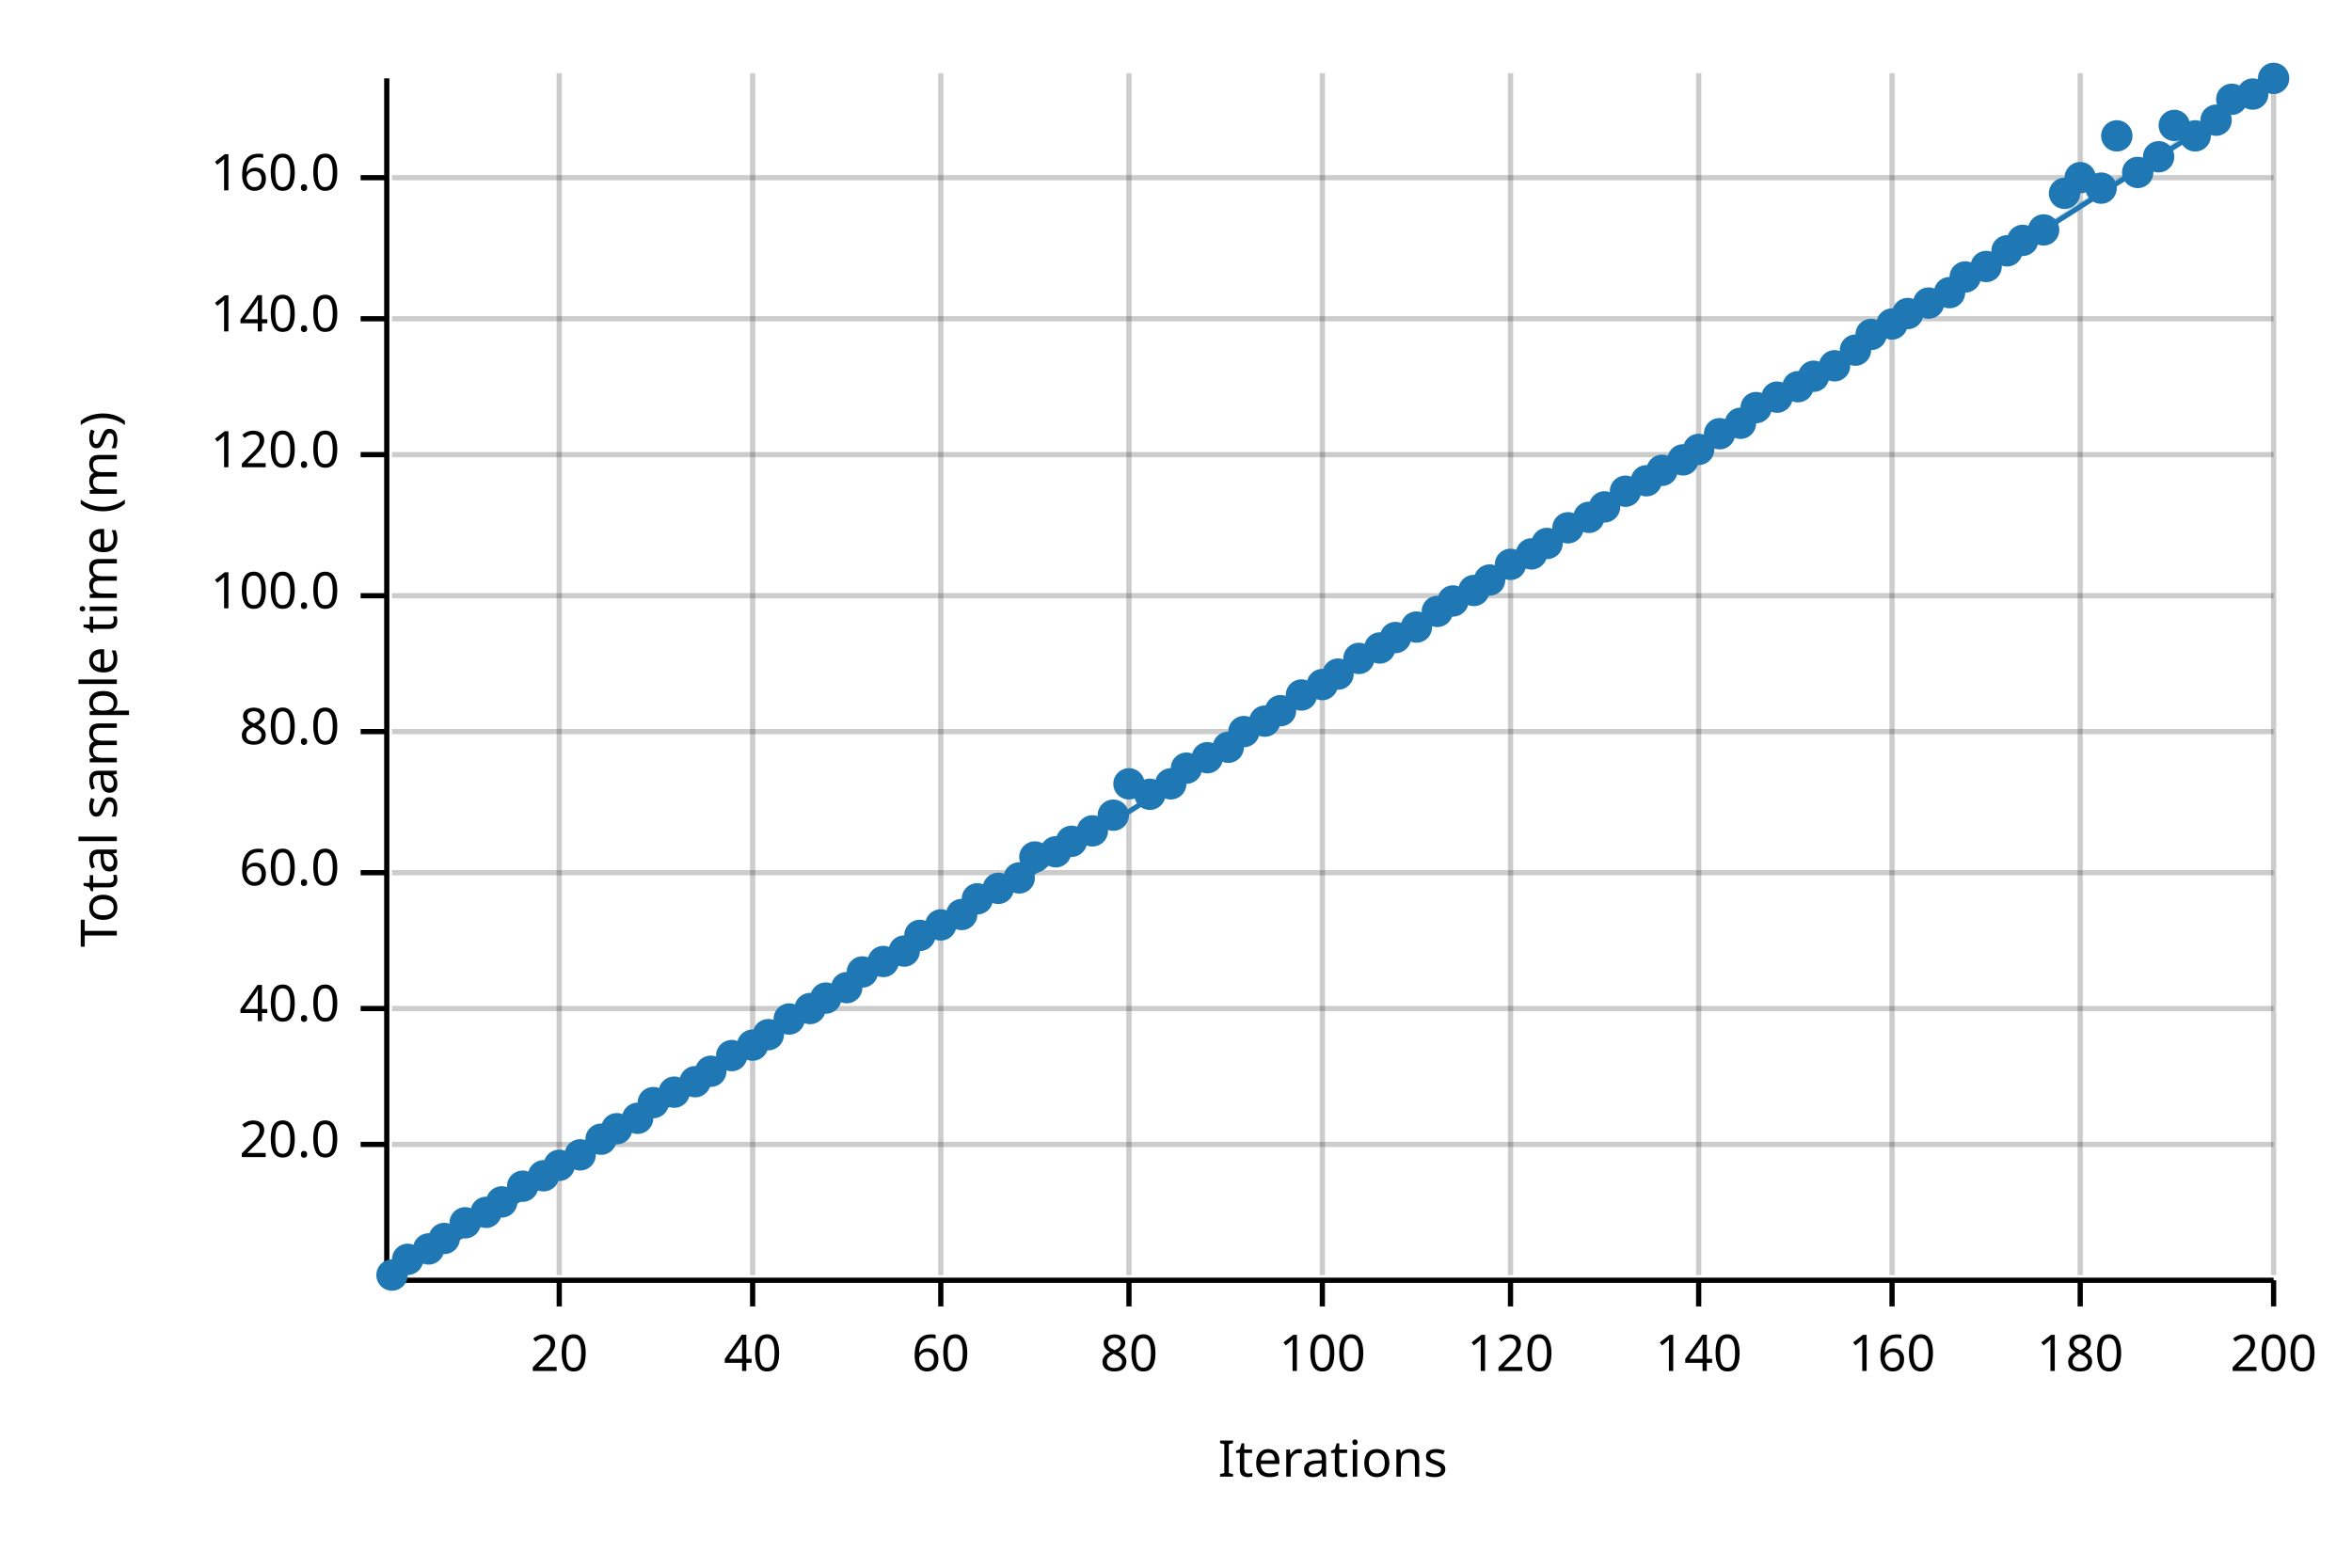
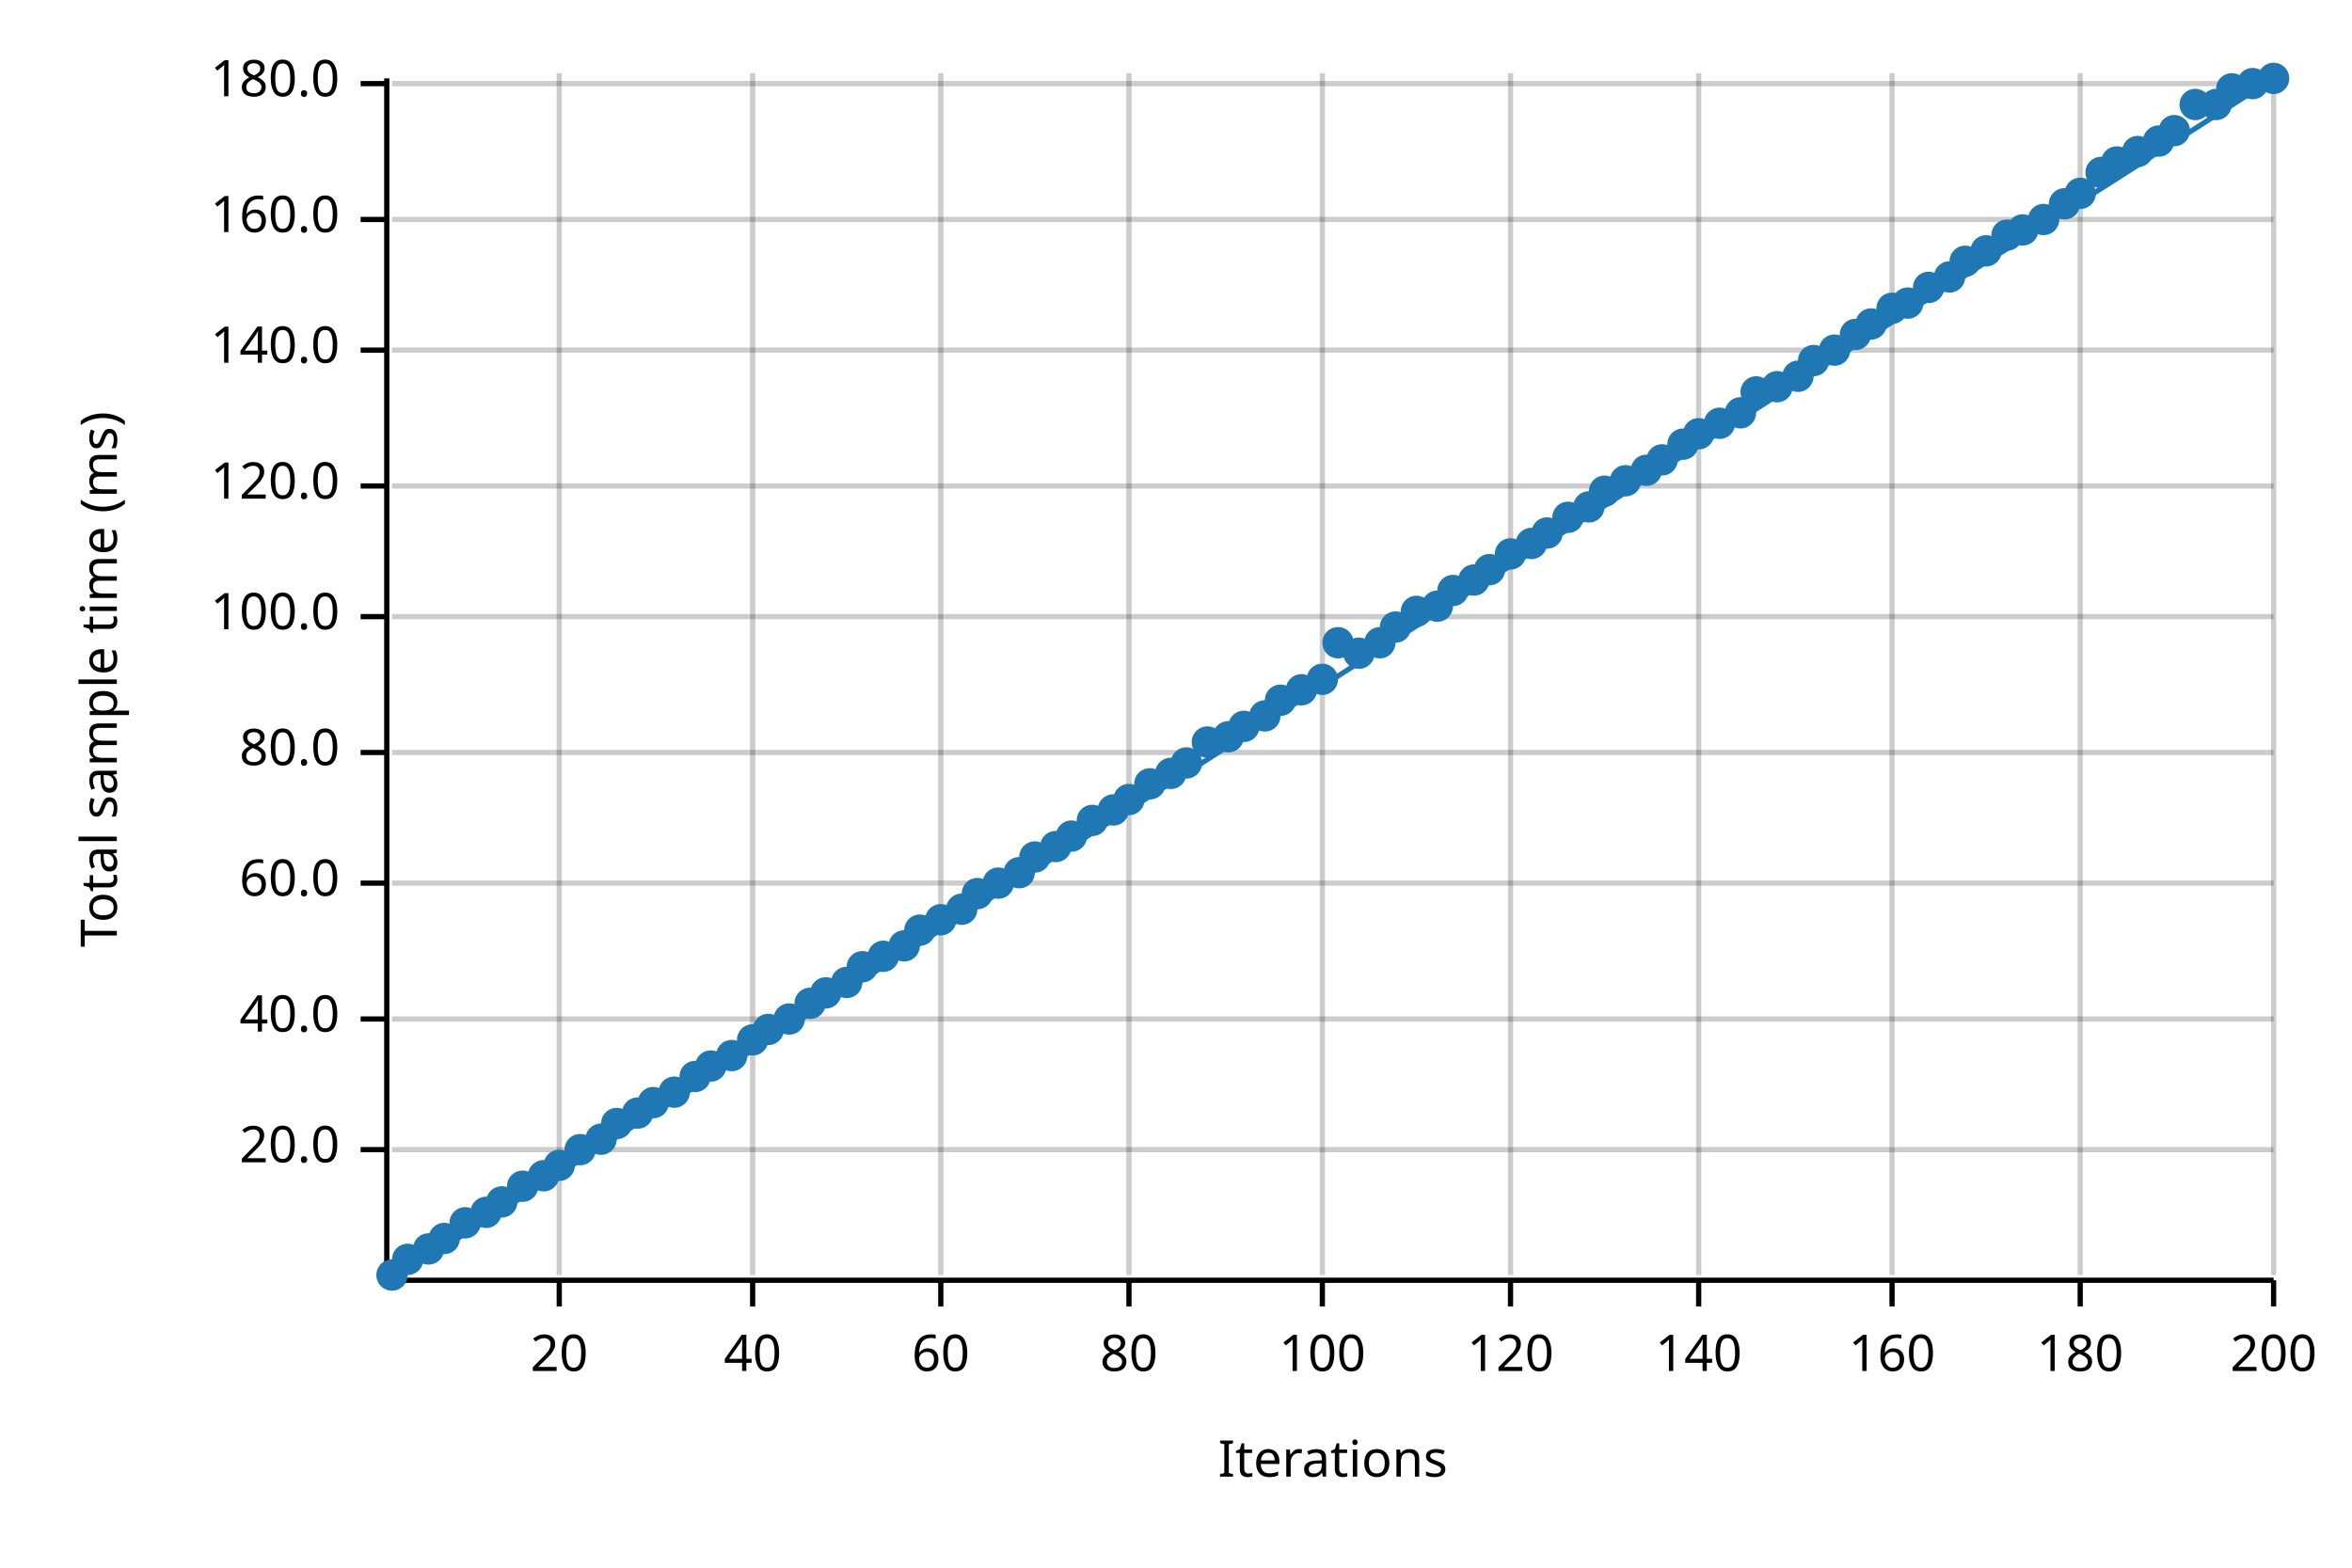
<svg xmlns="http://www.w3.org/2000/svg" width="450" height="300" viewBox="0 0 450 300">
  <text x="15" y="130" dy="0.76em" text-anchor="middle" font-family="sans-serif" font-size="9.677" opacity="1" fill="#000000" transform="rotate(270, 15, 130)">
Total sample time (ms)
</text>
  <text x="255" y="285" dy="-0.5ex" text-anchor="middle" font-family="sans-serif" font-size="9.677" opacity="1" fill="#000000">
Iterations
</text>
  <line opacity="0.2" stroke="#000000" stroke-width="1" x1="107" y1="244" x2="107" y2="14" />
  <line opacity="0.2" stroke="#000000" stroke-width="1" x1="144" y1="244" x2="144" y2="14" />
  <line opacity="0.2" stroke="#000000" stroke-width="1" x1="180" y1="244" x2="180" y2="14" />
  <line opacity="0.2" stroke="#000000" stroke-width="1" x1="216" y1="244" x2="216" y2="14" />
  <line opacity="0.2" stroke="#000000" stroke-width="1" x1="253" y1="244" x2="253" y2="14" />
  <line opacity="0.2" stroke="#000000" stroke-width="1" x1="289" y1="244" x2="289" y2="14" />
  <line opacity="0.2" stroke="#000000" stroke-width="1" x1="325" y1="244" x2="325" y2="14" />
  <line opacity="0.2" stroke="#000000" stroke-width="1" x1="362" y1="244" x2="362" y2="14" />
  <line opacity="0.2" stroke="#000000" stroke-width="1" x1="398" y1="244" x2="398" y2="14" />
  <line opacity="0.2" stroke="#000000" stroke-width="1" x1="435" y1="244" x2="435" y2="14" />
-   <line opacity="0.2" stroke="#000000" stroke-width="1" x1="75" y1="219" x2="435" y2="219" />
-   <line opacity="0.2" stroke="#000000" stroke-width="1" x1="75" y1="193" x2="435" y2="193" />
-   <line opacity="0.2" stroke="#000000" stroke-width="1" x1="75" y1="167" x2="435" y2="167" />
-   <line opacity="0.2" stroke="#000000" stroke-width="1" x1="75" y1="140" x2="435" y2="140" />
-   <line opacity="0.2" stroke="#000000" stroke-width="1" x1="75" y1="114" x2="435" y2="114" />
-   <line opacity="0.2" stroke="#000000" stroke-width="1" x1="75" y1="87" x2="435" y2="87" />
-   <line opacity="0.2" stroke="#000000" stroke-width="1" x1="75" y1="61" x2="435" y2="61" />
-   <line opacity="0.2" stroke="#000000" stroke-width="1" x1="75" y1="34" x2="435" y2="34" />
+   <line opacity="0.2" stroke="#000000" stroke-width="1" x1="75" y1="220" x2="435" y2="220" />
+   <line opacity="0.2" stroke="#000000" stroke-width="1" x1="75" y1="195" x2="435" y2="195" />
+   <line opacity="0.2" stroke="#000000" stroke-width="1" x1="75" y1="169" x2="435" y2="169" />
+   <line opacity="0.2" stroke="#000000" stroke-width="1" x1="75" y1="144" x2="435" y2="144" />
+   <line opacity="0.2" stroke="#000000" stroke-width="1" x1="75" y1="118" x2="435" y2="118" />
+   <line opacity="0.2" stroke="#000000" stroke-width="1" x1="75" y1="93" x2="435" y2="93" />
+   <line opacity="0.2" stroke="#000000" stroke-width="1" x1="75" y1="67" x2="435" y2="67" />
+   <line opacity="0.2" stroke="#000000" stroke-width="1" x1="75" y1="42" x2="435" y2="42" />
+   <line opacity="0.2" stroke="#000000" stroke-width="1" x1="75" y1="16" x2="435" y2="16" />
  <polyline fill="none" opacity="1" stroke="#000000" stroke-width="1" points="74,15 74,245 " />
-   <text x="65" y="219" dy="0.5ex" text-anchor="end" font-family="sans-serif" font-size="9.677" opacity="1" fill="#000000">
+   <text x="65" y="220" dy="0.5ex" text-anchor="end" font-family="sans-serif" font-size="9.677" opacity="1" fill="#000000">
20.0
</text>
-   <polyline fill="none" opacity="1" stroke="#000000" stroke-width="1" points="69,219 74,219 " />
-   <text x="65" y="193" dy="0.5ex" text-anchor="end" font-family="sans-serif" font-size="9.677" opacity="1" fill="#000000">
+   <polyline fill="none" opacity="1" stroke="#000000" stroke-width="1" points="69,220 74,220 " />
+   <text x="65" y="195" dy="0.5ex" text-anchor="end" font-family="sans-serif" font-size="9.677" opacity="1" fill="#000000">
40.0
</text>
-   <polyline fill="none" opacity="1" stroke="#000000" stroke-width="1" points="69,193 74,193 " />
-   <text x="65" y="167" dy="0.5ex" text-anchor="end" font-family="sans-serif" font-size="9.677" opacity="1" fill="#000000">
+   <polyline fill="none" opacity="1" stroke="#000000" stroke-width="1" points="69,195 74,195 " />
+   <text x="65" y="169" dy="0.5ex" text-anchor="end" font-family="sans-serif" font-size="9.677" opacity="1" fill="#000000">
60.0
</text>
-   <polyline fill="none" opacity="1" stroke="#000000" stroke-width="1" points="69,167 74,167 " />
-   <text x="65" y="140" dy="0.5ex" text-anchor="end" font-family="sans-serif" font-size="9.677" opacity="1" fill="#000000">
+   <polyline fill="none" opacity="1" stroke="#000000" stroke-width="1" points="69,169 74,169 " />
+   <text x="65" y="144" dy="0.5ex" text-anchor="end" font-family="sans-serif" font-size="9.677" opacity="1" fill="#000000">
80.0
</text>
-   <polyline fill="none" opacity="1" stroke="#000000" stroke-width="1" points="69,140 74,140 " />
-   <text x="65" y="114" dy="0.5ex" text-anchor="end" font-family="sans-serif" font-size="9.677" opacity="1" fill="#000000">
+   <polyline fill="none" opacity="1" stroke="#000000" stroke-width="1" points="69,144 74,144 " />
+   <text x="65" y="118" dy="0.5ex" text-anchor="end" font-family="sans-serif" font-size="9.677" opacity="1" fill="#000000">
100.0
</text>
-   <polyline fill="none" opacity="1" stroke="#000000" stroke-width="1" points="69,114 74,114 " />
-   <text x="65" y="87" dy="0.5ex" text-anchor="end" font-family="sans-serif" font-size="9.677" opacity="1" fill="#000000">
+   <polyline fill="none" opacity="1" stroke="#000000" stroke-width="1" points="69,118 74,118 " />
+   <text x="65" y="93" dy="0.5ex" text-anchor="end" font-family="sans-serif" font-size="9.677" opacity="1" fill="#000000">
120.0
</text>
-   <polyline fill="none" opacity="1" stroke="#000000" stroke-width="1" points="69,87 74,87 " />
-   <text x="65" y="61" dy="0.5ex" text-anchor="end" font-family="sans-serif" font-size="9.677" opacity="1" fill="#000000">
+   <polyline fill="none" opacity="1" stroke="#000000" stroke-width="1" points="69,93 74,93 " />
+   <text x="65" y="67" dy="0.5ex" text-anchor="end" font-family="sans-serif" font-size="9.677" opacity="1" fill="#000000">
140.0
</text>
-   <polyline fill="none" opacity="1" stroke="#000000" stroke-width="1" points="69,61 74,61 " />
-   <text x="65" y="34" dy="0.5ex" text-anchor="end" font-family="sans-serif" font-size="9.677" opacity="1" fill="#000000">
+   <polyline fill="none" opacity="1" stroke="#000000" stroke-width="1" points="69,67 74,67 " />
+   <text x="65" y="42" dy="0.5ex" text-anchor="end" font-family="sans-serif" font-size="9.677" opacity="1" fill="#000000">
160.0
</text>
-   <polyline fill="none" opacity="1" stroke="#000000" stroke-width="1" points="69,34 74,34 " />
+   <polyline fill="none" opacity="1" stroke="#000000" stroke-width="1" points="69,42 74,42 " />
+   <text x="65" y="16" dy="0.5ex" text-anchor="end" font-family="sans-serif" font-size="9.677" opacity="1" fill="#000000">
+ 180.0
+ </text>
+   <polyline fill="none" opacity="1" stroke="#000000" stroke-width="1" points="69,16 74,16 " />
  <polyline fill="none" opacity="1" stroke="#000000" stroke-width="1" points="75,245 435,245 " />
  <text x="107" y="255" dy="0.76em" text-anchor="middle" font-family="sans-serif" font-size="9.677" opacity="1" fill="#000000">
20
</text>
  <polyline fill="none" opacity="1" stroke="#000000" stroke-width="1" points="107,245 107,250 " />
  <text x="144" y="255" dy="0.76em" text-anchor="middle" font-family="sans-serif" font-size="9.677" opacity="1" fill="#000000">
40
</text>
  <polyline fill="none" opacity="1" stroke="#000000" stroke-width="1" points="144,245 144,250 " />
  <text x="180" y="255" dy="0.76em" text-anchor="middle" font-family="sans-serif" font-size="9.677" opacity="1" fill="#000000">
60
</text>
  <polyline fill="none" opacity="1" stroke="#000000" stroke-width="1" points="180,245 180,250 " />
  <text x="216" y="255" dy="0.76em" text-anchor="middle" font-family="sans-serif" font-size="9.677" opacity="1" fill="#000000">
80
</text>
  <polyline fill="none" opacity="1" stroke="#000000" stroke-width="1" points="216,245 216,250 " />
  <text x="253" y="255" dy="0.76em" text-anchor="middle" font-family="sans-serif" font-size="9.677" opacity="1" fill="#000000">
100
</text>
  <polyline fill="none" opacity="1" stroke="#000000" stroke-width="1" points="253,245 253,250 " />
  <text x="289" y="255" dy="0.76em" text-anchor="middle" font-family="sans-serif" font-size="9.677" opacity="1" fill="#000000">
120
</text>
  <polyline fill="none" opacity="1" stroke="#000000" stroke-width="1" points="289,245 289,250 " />
  <text x="325" y="255" dy="0.76em" text-anchor="middle" font-family="sans-serif" font-size="9.677" opacity="1" fill="#000000">
140
</text>
  <polyline fill="none" opacity="1" stroke="#000000" stroke-width="1" points="325,245 325,250 " />
  <text x="362" y="255" dy="0.76em" text-anchor="middle" font-family="sans-serif" font-size="9.677" opacity="1" fill="#000000">
160
</text>
  <polyline fill="none" opacity="1" stroke="#000000" stroke-width="1" points="362,245 362,250 " />
  <text x="398" y="255" dy="0.76em" text-anchor="middle" font-family="sans-serif" font-size="9.677" opacity="1" fill="#000000">
180
</text>
  <polyline fill="none" opacity="1" stroke="#000000" stroke-width="1" points="398,245 398,250 " />
  <text x="435" y="255" dy="0.76em" text-anchor="middle" font-family="sans-serif" font-size="9.677" opacity="1" fill="#000000">
200
</text>
  <polyline fill="none" opacity="1" stroke="#000000" stroke-width="1" points="435,245 435,250 " />
  <circle cx="75" cy="244" r="3" opacity="1" fill="#1F78B4" stroke="none" stroke-width="1" />
  <circle cx="78" cy="241" r="3" opacity="1" fill="#1F78B4" stroke="none" stroke-width="1" />
  <circle cx="82" cy="239" r="3" opacity="1" fill="#1F78B4" stroke="none" stroke-width="1" />
  <circle cx="85" cy="237" r="3" opacity="1" fill="#1F78B4" stroke="none" stroke-width="1" />
  <circle cx="89" cy="234" r="3" opacity="1" fill="#1F78B4" stroke="none" stroke-width="1" />
  <circle cx="93" cy="232" r="3" opacity="1" fill="#1F78B4" stroke="none" stroke-width="1" />
  <circle cx="96" cy="230" r="3" opacity="1" fill="#1F78B4" stroke="none" stroke-width="1" />
  <circle cx="100" cy="227" r="3" opacity="1" fill="#1F78B4" stroke="none" stroke-width="1" />
  <circle cx="104" cy="225" r="3" opacity="1" fill="#1F78B4" stroke="none" stroke-width="1" />
  <circle cx="107" cy="223" r="3" opacity="1" fill="#1F78B4" stroke="none" stroke-width="1" />
-   <circle cx="111" cy="221" r="3" opacity="1" fill="#1F78B4" stroke="none" stroke-width="1" />
+   <circle cx="111" cy="220" r="3" opacity="1" fill="#1F78B4" stroke="none" stroke-width="1" />
  <circle cx="115" cy="218" r="3" opacity="1" fill="#1F78B4" stroke="none" stroke-width="1" />
-   <circle cx="118" cy="216" r="3" opacity="1" fill="#1F78B4" stroke="none" stroke-width="1" />
-   <circle cx="122" cy="214" r="3" opacity="1" fill="#1F78B4" stroke="none" stroke-width="1" />
+   <circle cx="118" cy="215" r="3" opacity="1" fill="#1F78B4" stroke="none" stroke-width="1" />
+   <circle cx="122" cy="213" r="3" opacity="1" fill="#1F78B4" stroke="none" stroke-width="1" />
  <circle cx="125" cy="211" r="3" opacity="1" fill="#1F78B4" stroke="none" stroke-width="1" />
  <circle cx="129" cy="209" r="3" opacity="1" fill="#1F78B4" stroke="none" stroke-width="1" />
-   <circle cx="133" cy="207" r="3" opacity="1" fill="#1F78B4" stroke="none" stroke-width="1" />
-   <circle cx="136" cy="205" r="3" opacity="1" fill="#1F78B4" stroke="none" stroke-width="1" />
+   <circle cx="133" cy="206" r="3" opacity="1" fill="#1F78B4" stroke="none" stroke-width="1" />
+   <circle cx="136" cy="204" r="3" opacity="1" fill="#1F78B4" stroke="none" stroke-width="1" />
  <circle cx="140" cy="202" r="3" opacity="1" fill="#1F78B4" stroke="none" stroke-width="1" />
-   <circle cx="144" cy="200" r="3" opacity="1" fill="#1F78B4" stroke="none" stroke-width="1" />
-   <circle cx="147" cy="198" r="3" opacity="1" fill="#1F78B4" stroke="none" stroke-width="1" />
+   <circle cx="144" cy="199" r="3" opacity="1" fill="#1F78B4" stroke="none" stroke-width="1" />
+   <circle cx="147" cy="197" r="3" opacity="1" fill="#1F78B4" stroke="none" stroke-width="1" />
  <circle cx="151" cy="195" r="3" opacity="1" fill="#1F78B4" stroke="none" stroke-width="1" />
-   <circle cx="155" cy="193" r="3" opacity="1" fill="#1F78B4" stroke="none" stroke-width="1" />
-   <circle cx="158" cy="191" r="3" opacity="1" fill="#1F78B4" stroke="none" stroke-width="1" />
-   <circle cx="162" cy="189" r="3" opacity="1" fill="#1F78B4" stroke="none" stroke-width="1" />
-   <circle cx="165" cy="186" r="3" opacity="1" fill="#1F78B4" stroke="none" stroke-width="1" />
-   <circle cx="169" cy="184" r="3" opacity="1" fill="#1F78B4" stroke="none" stroke-width="1" />
-   <circle cx="173" cy="182" r="3" opacity="1" fill="#1F78B4" stroke="none" stroke-width="1" />
-   <circle cx="176" cy="179" r="3" opacity="1" fill="#1F78B4" stroke="none" stroke-width="1" />
-   <circle cx="180" cy="177" r="3" opacity="1" fill="#1F78B4" stroke="none" stroke-width="1" />
-   <circle cx="184" cy="175" r="3" opacity="1" fill="#1F78B4" stroke="none" stroke-width="1" />
-   <circle cx="187" cy="172" r="3" opacity="1" fill="#1F78B4" stroke="none" stroke-width="1" />
-   <circle cx="191" cy="170" r="3" opacity="1" fill="#1F78B4" stroke="none" stroke-width="1" />
-   <circle cx="195" cy="168" r="3" opacity="1" fill="#1F78B4" stroke="none" stroke-width="1" />
+   <circle cx="155" cy="192" r="3" opacity="1" fill="#1F78B4" stroke="none" stroke-width="1" />
+   <circle cx="158" cy="190" r="3" opacity="1" fill="#1F78B4" stroke="none" stroke-width="1" />
+   <circle cx="162" cy="188" r="3" opacity="1" fill="#1F78B4" stroke="none" stroke-width="1" />
+   <circle cx="165" cy="185" r="3" opacity="1" fill="#1F78B4" stroke="none" stroke-width="1" />
+   <circle cx="169" cy="183" r="3" opacity="1" fill="#1F78B4" stroke="none" stroke-width="1" />
+   <circle cx="173" cy="181" r="3" opacity="1" fill="#1F78B4" stroke="none" stroke-width="1" />
+   <circle cx="176" cy="178" r="3" opacity="1" fill="#1F78B4" stroke="none" stroke-width="1" />
+   <circle cx="180" cy="176" r="3" opacity="1" fill="#1F78B4" stroke="none" stroke-width="1" />
+   <circle cx="184" cy="174" r="3" opacity="1" fill="#1F78B4" stroke="none" stroke-width="1" />
+   <circle cx="187" cy="171" r="3" opacity="1" fill="#1F78B4" stroke="none" stroke-width="1" />
+   <circle cx="191" cy="169" r="3" opacity="1" fill="#1F78B4" stroke="none" stroke-width="1" />
+   <circle cx="195" cy="167" r="3" opacity="1" fill="#1F78B4" stroke="none" stroke-width="1" />
  <circle cx="198" cy="164" r="3" opacity="1" fill="#1F78B4" stroke="none" stroke-width="1" />
-   <circle cx="202" cy="163" r="3" opacity="1" fill="#1F78B4" stroke="none" stroke-width="1" />
-   <circle cx="205" cy="161" r="3" opacity="1" fill="#1F78B4" stroke="none" stroke-width="1" />
-   <circle cx="209" cy="159" r="3" opacity="1" fill="#1F78B4" stroke="none" stroke-width="1" />
-   <circle cx="213" cy="156" r="3" opacity="1" fill="#1F78B4" stroke="none" stroke-width="1" />
-   <circle cx="216" cy="150" r="3" opacity="1" fill="#1F78B4" stroke="none" stroke-width="1" />
-   <circle cx="220" cy="152" r="3" opacity="1" fill="#1F78B4" stroke="none" stroke-width="1" />
-   <circle cx="224" cy="150" r="3" opacity="1" fill="#1F78B4" stroke="none" stroke-width="1" />
-   <circle cx="227" cy="147" r="3" opacity="1" fill="#1F78B4" stroke="none" stroke-width="1" />
-   <circle cx="231" cy="145" r="3" opacity="1" fill="#1F78B4" stroke="none" stroke-width="1" />
-   <circle cx="235" cy="143" r="3" opacity="1" fill="#1F78B4" stroke="none" stroke-width="1" />
-   <circle cx="238" cy="140" r="3" opacity="1" fill="#1F78B4" stroke="none" stroke-width="1" />
-   <circle cx="242" cy="138" r="3" opacity="1" fill="#1F78B4" stroke="none" stroke-width="1" />
-   <circle cx="245" cy="136" r="3" opacity="1" fill="#1F78B4" stroke="none" stroke-width="1" />
-   <circle cx="249" cy="133" r="3" opacity="1" fill="#1F78B4" stroke="none" stroke-width="1" />
-   <circle cx="253" cy="131" r="3" opacity="1" fill="#1F78B4" stroke="none" stroke-width="1" />
-   <circle cx="256" cy="129" r="3" opacity="1" fill="#1F78B4" stroke="none" stroke-width="1" />
-   <circle cx="260" cy="126" r="3" opacity="1" fill="#1F78B4" stroke="none" stroke-width="1" />
-   <circle cx="264" cy="124" r="3" opacity="1" fill="#1F78B4" stroke="none" stroke-width="1" />
-   <circle cx="267" cy="122" r="3" opacity="1" fill="#1F78B4" stroke="none" stroke-width="1" />
-   <circle cx="271" cy="120" r="3" opacity="1" fill="#1F78B4" stroke="none" stroke-width="1" />
-   <circle cx="275" cy="117" r="3" opacity="1" fill="#1F78B4" stroke="none" stroke-width="1" />
-   <circle cx="278" cy="115" r="3" opacity="1" fill="#1F78B4" stroke="none" stroke-width="1" />
-   <circle cx="282" cy="113" r="3" opacity="1" fill="#1F78B4" stroke="none" stroke-width="1" />
-   <circle cx="285" cy="111" r="3" opacity="1" fill="#1F78B4" stroke="none" stroke-width="1" />
-   <circle cx="289" cy="108" r="3" opacity="1" fill="#1F78B4" stroke="none" stroke-width="1" />
-   <circle cx="293" cy="106" r="3" opacity="1" fill="#1F78B4" stroke="none" stroke-width="1" />
-   <circle cx="296" cy="104" r="3" opacity="1" fill="#1F78B4" stroke="none" stroke-width="1" />
-   <circle cx="300" cy="101" r="3" opacity="1" fill="#1F78B4" stroke="none" stroke-width="1" />
-   <circle cx="304" cy="99" r="3" opacity="1" fill="#1F78B4" stroke="none" stroke-width="1" />
-   <circle cx="307" cy="97" r="3" opacity="1" fill="#1F78B4" stroke="none" stroke-width="1" />
-   <circle cx="311" cy="94" r="3" opacity="1" fill="#1F78B4" stroke="none" stroke-width="1" />
-   <circle cx="315" cy="92" r="3" opacity="1" fill="#1F78B4" stroke="none" stroke-width="1" />
-   <circle cx="318" cy="90" r="3" opacity="1" fill="#1F78B4" stroke="none" stroke-width="1" />
-   <circle cx="322" cy="88" r="3" opacity="1" fill="#1F78B4" stroke="none" stroke-width="1" />
-   <circle cx="325" cy="86" r="3" opacity="1" fill="#1F78B4" stroke="none" stroke-width="1" />
-   <circle cx="329" cy="83" r="3" opacity="1" fill="#1F78B4" stroke="none" stroke-width="1" />
-   <circle cx="333" cy="81" r="3" opacity="1" fill="#1F78B4" stroke="none" stroke-width="1" />
-   <circle cx="336" cy="78" r="3" opacity="1" fill="#1F78B4" stroke="none" stroke-width="1" />
-   <circle cx="340" cy="76" r="3" opacity="1" fill="#1F78B4" stroke="none" stroke-width="1" />
-   <circle cx="344" cy="74" r="3" opacity="1" fill="#1F78B4" stroke="none" stroke-width="1" />
-   <circle cx="347" cy="72" r="3" opacity="1" fill="#1F78B4" stroke="none" stroke-width="1" />
-   <circle cx="351" cy="70" r="3" opacity="1" fill="#1F78B4" stroke="none" stroke-width="1" />
-   <circle cx="355" cy="67" r="3" opacity="1" fill="#1F78B4" stroke="none" stroke-width="1" />
-   <circle cx="358" cy="64" r="3" opacity="1" fill="#1F78B4" stroke="none" stroke-width="1" />
-   <circle cx="362" cy="62" r="3" opacity="1" fill="#1F78B4" stroke="none" stroke-width="1" />
-   <circle cx="365" cy="60" r="3" opacity="1" fill="#1F78B4" stroke="none" stroke-width="1" />
-   <circle cx="369" cy="58" r="3" opacity="1" fill="#1F78B4" stroke="none" stroke-width="1" />
-   <circle cx="373" cy="56" r="3" opacity="1" fill="#1F78B4" stroke="none" stroke-width="1" />
-   <circle cx="376" cy="53" r="3" opacity="1" fill="#1F78B4" stroke="none" stroke-width="1" />
-   <circle cx="380" cy="51" r="3" opacity="1" fill="#1F78B4" stroke="none" stroke-width="1" />
-   <circle cx="384" cy="48" r="3" opacity="1" fill="#1F78B4" stroke="none" stroke-width="1" />
-   <circle cx="387" cy="46" r="3" opacity="1" fill="#1F78B4" stroke="none" stroke-width="1" />
-   <circle cx="391" cy="44" r="3" opacity="1" fill="#1F78B4" stroke="none" stroke-width="1" />
-   <circle cx="395" cy="37" r="3" opacity="1" fill="#1F78B4" stroke="none" stroke-width="1" />
-   <circle cx="398" cy="34" r="3" opacity="1" fill="#1F78B4" stroke="none" stroke-width="1" />
-   <circle cx="402" cy="36" r="3" opacity="1" fill="#1F78B4" stroke="none" stroke-width="1" />
-   <circle cx="405" cy="26" r="3" opacity="1" fill="#1F78B4" stroke="none" stroke-width="1" />
-   <circle cx="409" cy="33" r="3" opacity="1" fill="#1F78B4" stroke="none" stroke-width="1" />
-   <circle cx="413" cy="30" r="3" opacity="1" fill="#1F78B4" stroke="none" stroke-width="1" />
-   <circle cx="416" cy="24" r="3" opacity="1" fill="#1F78B4" stroke="none" stroke-width="1" />
-   <circle cx="420" cy="26" r="3" opacity="1" fill="#1F78B4" stroke="none" stroke-width="1" />
-   <circle cx="424" cy="23" r="3" opacity="1" fill="#1F78B4" stroke="none" stroke-width="1" />
-   <circle cx="427" cy="19" r="3" opacity="1" fill="#1F78B4" stroke="none" stroke-width="1" />
-   <circle cx="431" cy="18" r="3" opacity="1" fill="#1F78B4" stroke="none" stroke-width="1" />
+   <circle cx="202" cy="162" r="3" opacity="1" fill="#1F78B4" stroke="none" stroke-width="1" />
+   <circle cx="205" cy="160" r="3" opacity="1" fill="#1F78B4" stroke="none" stroke-width="1" />
+   <circle cx="209" cy="157" r="3" opacity="1" fill="#1F78B4" stroke="none" stroke-width="1" />
+   <circle cx="213" cy="155" r="3" opacity="1" fill="#1F78B4" stroke="none" stroke-width="1" />
+   <circle cx="216" cy="153" r="3" opacity="1" fill="#1F78B4" stroke="none" stroke-width="1" />
+   <circle cx="220" cy="150" r="3" opacity="1" fill="#1F78B4" stroke="none" stroke-width="1" />
+   <circle cx="224" cy="148" r="3" opacity="1" fill="#1F78B4" stroke="none" stroke-width="1" />
+   <circle cx="227" cy="146" r="3" opacity="1" fill="#1F78B4" stroke="none" stroke-width="1" />
+   <circle cx="231" cy="142" r="3" opacity="1" fill="#1F78B4" stroke="none" stroke-width="1" />
+   <circle cx="235" cy="141" r="3" opacity="1" fill="#1F78B4" stroke="none" stroke-width="1" />
+   <circle cx="238" cy="139" r="3" opacity="1" fill="#1F78B4" stroke="none" stroke-width="1" />
+   <circle cx="242" cy="137" r="3" opacity="1" fill="#1F78B4" stroke="none" stroke-width="1" />
+   <circle cx="245" cy="134" r="3" opacity="1" fill="#1F78B4" stroke="none" stroke-width="1" />
+   <circle cx="249" cy="132" r="3" opacity="1" fill="#1F78B4" stroke="none" stroke-width="1" />
+   <circle cx="253" cy="130" r="3" opacity="1" fill="#1F78B4" stroke="none" stroke-width="1" />
+   <circle cx="256" cy="123" r="3" opacity="1" fill="#1F78B4" stroke="none" stroke-width="1" />
+   <circle cx="260" cy="125" r="3" opacity="1" fill="#1F78B4" stroke="none" stroke-width="1" />
+   <circle cx="264" cy="123" r="3" opacity="1" fill="#1F78B4" stroke="none" stroke-width="1" />
+   <circle cx="267" cy="120" r="3" opacity="1" fill="#1F78B4" stroke="none" stroke-width="1" />
+   <circle cx="271" cy="117" r="3" opacity="1" fill="#1F78B4" stroke="none" stroke-width="1" />
+   <circle cx="275" cy="116" r="3" opacity="1" fill="#1F78B4" stroke="none" stroke-width="1" />
+   <circle cx="278" cy="113" r="3" opacity="1" fill="#1F78B4" stroke="none" stroke-width="1" />
+   <circle cx="282" cy="111" r="3" opacity="1" fill="#1F78B4" stroke="none" stroke-width="1" />
+   <circle cx="285" cy="109" r="3" opacity="1" fill="#1F78B4" stroke="none" stroke-width="1" />
+   <circle cx="289" cy="106" r="3" opacity="1" fill="#1F78B4" stroke="none" stroke-width="1" />
+   <circle cx="293" cy="104" r="3" opacity="1" fill="#1F78B4" stroke="none" stroke-width="1" />
+   <circle cx="296" cy="102" r="3" opacity="1" fill="#1F78B4" stroke="none" stroke-width="1" />
+   <circle cx="300" cy="99" r="3" opacity="1" fill="#1F78B4" stroke="none" stroke-width="1" />
+   <circle cx="304" cy="97" r="3" opacity="1" fill="#1F78B4" stroke="none" stroke-width="1" />
+   <circle cx="307" cy="94" r="3" opacity="1" fill="#1F78B4" stroke="none" stroke-width="1" />
+   <circle cx="311" cy="92" r="3" opacity="1" fill="#1F78B4" stroke="none" stroke-width="1" />
+   <circle cx="315" cy="90" r="3" opacity="1" fill="#1F78B4" stroke="none" stroke-width="1" />
+   <circle cx="318" cy="88" r="3" opacity="1" fill="#1F78B4" stroke="none" stroke-width="1" />
+   <circle cx="322" cy="85" r="3" opacity="1" fill="#1F78B4" stroke="none" stroke-width="1" />
+   <circle cx="325" cy="83" r="3" opacity="1" fill="#1F78B4" stroke="none" stroke-width="1" />
+   <circle cx="329" cy="81" r="3" opacity="1" fill="#1F78B4" stroke="none" stroke-width="1" />
+   <circle cx="333" cy="79" r="3" opacity="1" fill="#1F78B4" stroke="none" stroke-width="1" />
+   <circle cx="336" cy="75" r="3" opacity="1" fill="#1F78B4" stroke="none" stroke-width="1" />
+   <circle cx="340" cy="74" r="3" opacity="1" fill="#1F78B4" stroke="none" stroke-width="1" />
+   <circle cx="344" cy="72" r="3" opacity="1" fill="#1F78B4" stroke="none" stroke-width="1" />
+   <circle cx="347" cy="69" r="3" opacity="1" fill="#1F78B4" stroke="none" stroke-width="1" />
+   <circle cx="351" cy="67" r="3" opacity="1" fill="#1F78B4" stroke="none" stroke-width="1" />
+   <circle cx="355" cy="64" r="3" opacity="1" fill="#1F78B4" stroke="none" stroke-width="1" />
+   <circle cx="358" cy="62" r="3" opacity="1" fill="#1F78B4" stroke="none" stroke-width="1" />
+   <circle cx="362" cy="59" r="3" opacity="1" fill="#1F78B4" stroke="none" stroke-width="1" />
+   <circle cx="365" cy="58" r="3" opacity="1" fill="#1F78B4" stroke="none" stroke-width="1" />
+   <circle cx="369" cy="55" r="3" opacity="1" fill="#1F78B4" stroke="none" stroke-width="1" />
+   <circle cx="373" cy="53" r="3" opacity="1" fill="#1F78B4" stroke="none" stroke-width="1" />
+   <circle cx="376" cy="50" r="3" opacity="1" fill="#1F78B4" stroke="none" stroke-width="1" />
+   <circle cx="380" cy="48" r="3" opacity="1" fill="#1F78B4" stroke="none" stroke-width="1" />
+   <circle cx="384" cy="45" r="3" opacity="1" fill="#1F78B4" stroke="none" stroke-width="1" />
+   <circle cx="387" cy="44" r="3" opacity="1" fill="#1F78B4" stroke="none" stroke-width="1" />
+   <circle cx="391" cy="42" r="3" opacity="1" fill="#1F78B4" stroke="none" stroke-width="1" />
+   <circle cx="395" cy="39" r="3" opacity="1" fill="#1F78B4" stroke="none" stroke-width="1" />
+   <circle cx="398" cy="37" r="3" opacity="1" fill="#1F78B4" stroke="none" stroke-width="1" />
+   <circle cx="402" cy="33" r="3" opacity="1" fill="#1F78B4" stroke="none" stroke-width="1" />
+   <circle cx="405" cy="31" r="3" opacity="1" fill="#1F78B4" stroke="none" stroke-width="1" />
+   <circle cx="409" cy="29" r="3" opacity="1" fill="#1F78B4" stroke="none" stroke-width="1" />
+   <circle cx="413" cy="27" r="3" opacity="1" fill="#1F78B4" stroke="none" stroke-width="1" />
+   <circle cx="416" cy="25" r="3" opacity="1" fill="#1F78B4" stroke="none" stroke-width="1" />
+   <circle cx="420" cy="20" r="3" opacity="1" fill="#1F78B4" stroke="none" stroke-width="1" />
+   <circle cx="424" cy="20" r="3" opacity="1" fill="#1F78B4" stroke="none" stroke-width="1" />
+   <circle cx="427" cy="17" r="3" opacity="1" fill="#1F78B4" stroke="none" stroke-width="1" />
+   <circle cx="431" cy="16" r="3" opacity="1" fill="#1F78B4" stroke="none" stroke-width="1" />
  <circle cx="435" cy="15" r="3" opacity="1" fill="#1F78B4" stroke="none" stroke-width="1" />
-   <polyline fill="none" opacity="1" stroke="#1F78B4" stroke-width="1" points="75,245 435,16 " />
-   <polygon opacity="0.25" fill="#1F78B4" points="75,245 435,16 435,15 " />
+   <polyline fill="none" opacity="1" stroke="#1F78B4" stroke-width="1" points="75,245 435,15 " />
+   <polygon opacity="0.25" fill="#1F78B4" points="75,245 435,15 435,15 " />
</svg>
